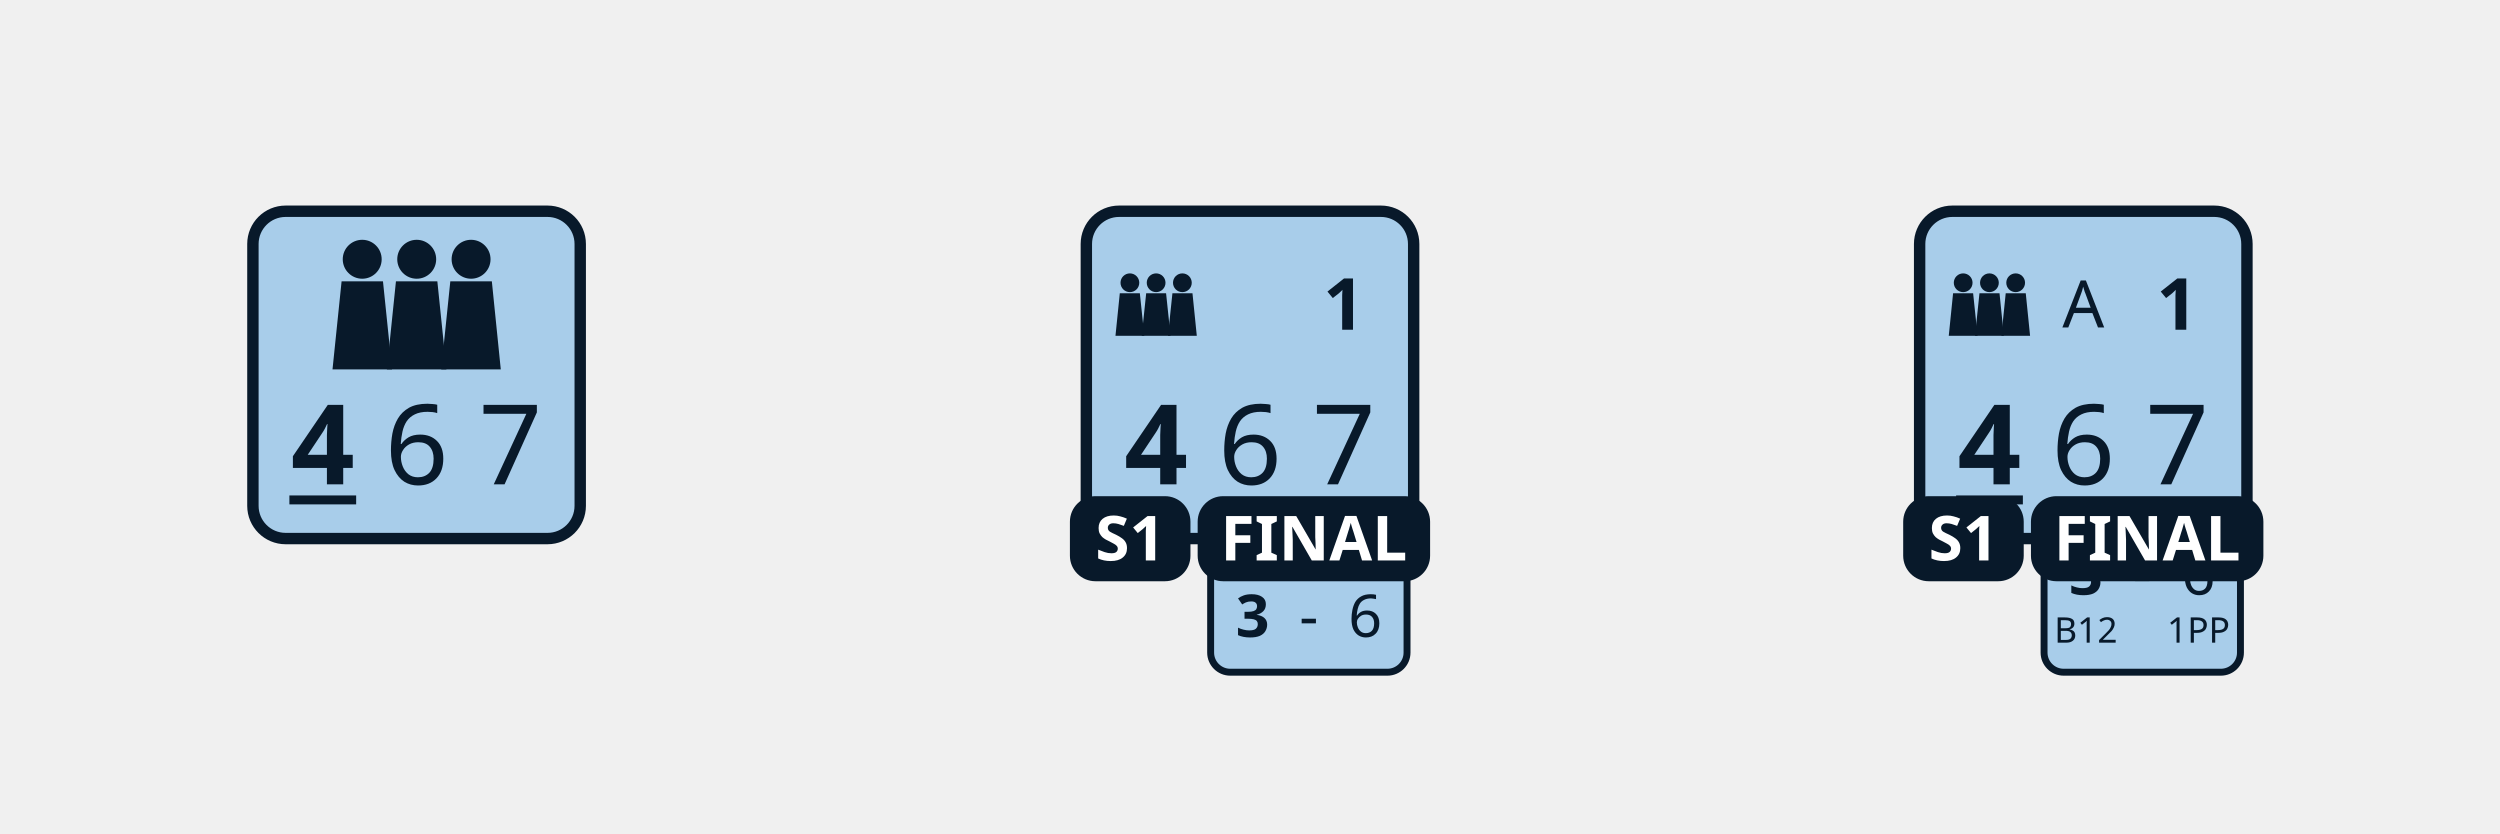
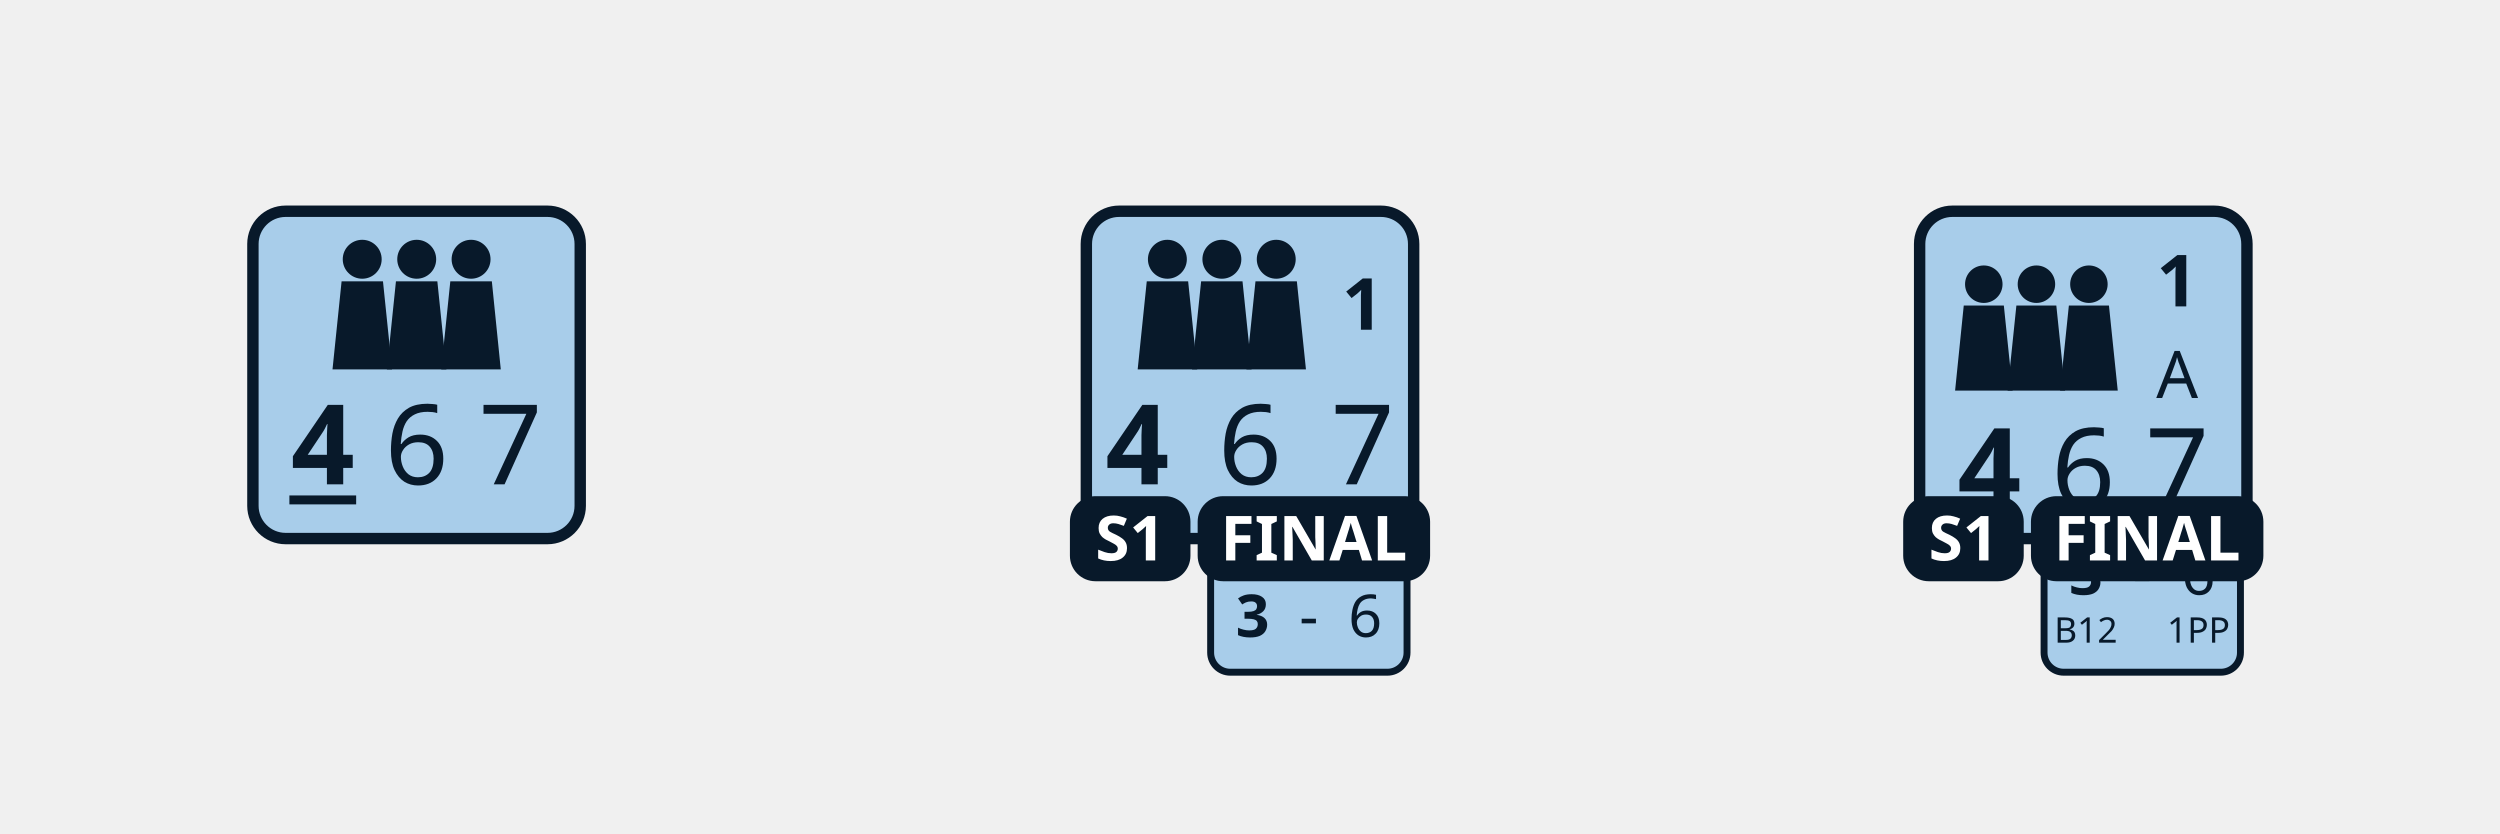
<svg xmlns="http://www.w3.org/2000/svg" viewBox="0 0 270.906 90.297">
  <g data-unit-id="state-final-fire" role="button" tabindex="0" aria-label="German 1st Line squad A, 4-6-7, Final Fire, with light MG 3-6">
    <g data-tier="far">
      <g data-attached-id="example-squad-lmg" />
      <rect x="27.406" y="22.891" width="35.469" height="35.469" rx="3.547" fill="#a8cdea" stroke="#08192a" stroke-width="1.234" data-face="front" />
      <g data-slot="glyph">
        <circle cx="39.25" cy="28.094" r="2.109" fill="#08192a" />
        <path d="M36.031 40.031L37.016 30.484L41.5 30.484L42.484 40.031Z" fill="#08192a" />
        <circle cx="45.156" cy="28.094" r="2.109" fill="#08192a" />
        <path d="M41.922 40.031L42.906 30.484L47.391 30.484L48.375 40.031Z" fill="#08192a" />
        <circle cx="51.047" cy="28.094" r="2.109" fill="#08192a" />
        <path d="M47.812 40.031L48.797 30.484L53.297 30.484L54.266 40.031Z" fill="#08192a" />
      </g>
      <g data-slot="fp">
        <text x="34.984" y="52.484" font-size="12.062" font-family="sans-serif" text-anchor="middle" fill="#08192a" font-weight="bold">4</text>
        <line x1="31.359" y1="54.172" x2="38.594" y2="54.172" stroke="#08192a" stroke-width="0.969" data-mark="underline" />
      </g>
      <g data-slot="range">
        <text x="45.156" y="52.484" font-size="12.062" font-family="sans-serif" text-anchor="middle" fill="#08192a">6</text>
      </g>
      <g data-slot="morale">
        <text x="55.312" y="52.484" font-size="12.062" font-family="sans-serif" text-anchor="middle" fill="#08192a">7</text>
      </g>
    </g>
  </g>
  <g data-unit-id="state-final-fire" role="button" tabindex="0" aria-label="German 1st Line squad A, 4-6-7, Final Fire, with light MG 3-6">
    <g data-tier="mid">
      <g data-attached-id="example-squad-lmg">
        <rect x="131.188" y="51.562" width="21.281" height="21.281" rx="2.125" fill="#a8cdea" stroke="#08192a" stroke-width="0.75" data-face="front" />
        <g data-slot="label">
          <text x="141.828" y="59.125" font-size="4.25" font-family="sans-serif" text-anchor="middle" fill="#08192a" font-weight="bold">LMG</text>
        </g>
        <g data-slot="fp">
          <text x="135.734" y="69.016" font-size="6.391" font-family="sans-serif" text-anchor="middle" fill="#08192a" font-weight="bold">3</text>
        </g>
        <g data-slot="dash">
          <text x="141.828" y="69.016" font-size="6.391" font-family="sans-serif" text-anchor="middle" fill="#08192a">-</text>
        </g>
        <g data-slot="range">
          <text x="147.938" y="69.016" font-size="6.391" font-family="sans-serif" text-anchor="middle" fill="#08192a">6</text>
        </g>
        <g data-badge="ROF1">
          <rect x="140.859" y="48.797" width="12.688" height="5.531" rx="1.656" fill="#08192a" />
          <text x="147.203" y="52.984" font-size="4.047" font-family="sans-serif" font-weight="bold" text-anchor="middle" fill="#ffffff">ROF1</text>
        </g>
      </g>
      <rect x="117.719" y="22.891" width="35.469" height="35.469" rx="3.547" fill="#a8cdea" stroke="#08192a" stroke-width="1.234" data-face="front" />
      <g data-slot="glyph">
-         <circle cx="122.438" cy="30.641" r="1.016" fill="#08192a" />
-         <path d="M120.875 36.391L121.344 31.781L123.516 31.781L124 36.391Z" fill="#08192a" />
-         <circle cx="125.281" cy="30.641" r="1.016" fill="#08192a" />
-         <path d="M123.719 36.391L124.203 31.781L126.359 31.781L126.844 36.391Z" fill="#08192a" />
-         <circle cx="128.125" cy="30.641" r="1.016" fill="#08192a" />
-         <path d="M126.562 36.391L127.047 31.781L129.219 31.781L129.688 36.391Z" fill="#08192a" />
+         <circle cx="126.5" cy="28.094" r="2.109" fill="#08192a" />
+         <path d="M123.281 40.031L124.266 30.484L128.75 30.484L129.734 40.031Z" fill="#08192a" />
+         <circle cx="132.406" cy="28.094" r="2.109" fill="#08192a" />
+         <path d="M129.172 40.031L130.156 30.484L134.641 30.484L135.625 40.031Z" fill="#08192a" />
+         <circle cx="138.297" cy="28.094" r="2.109" fill="#08192a" />
+         <path d="M135.062 40.031L136.047 30.484L140.531 30.484L141.516 40.031Z" fill="#08192a" />
      </g>
      <g data-slot="class">
-         <text x="145.625" y="35.734" font-size="7.797" font-family="sans-serif" text-anchor="middle" fill="#08192a" font-weight="bold">1</text>
+         <text x="147.656" y="35.734" font-size="7.797" font-family="sans-serif" text-anchor="middle" fill="#08192a" font-weight="bold">1</text>
      </g>
      <g data-slot="fp">
-         <text x="125.281" y="52.484" font-size="12.062" font-family="sans-serif" text-anchor="middle" fill="#08192a" font-weight="bold">4</text>
+         <text x="123.25" y="52.484" font-size="12.062" font-family="sans-serif" text-anchor="middle" fill="#08192a" font-weight="bold">4</text>
      </g>
      <g data-slot="range">
        <text x="135.453" y="52.484" font-size="12.062" font-family="sans-serif" text-anchor="middle" fill="#08192a">6</text>
      </g>
      <g data-slot="morale">
-         <text x="145.625" y="52.484" font-size="12.062" font-family="sans-serif" text-anchor="middle" fill="#08192a">7</text>
+         <text x="147.656" y="52.484" font-size="12.062" font-family="sans-serif" text-anchor="middle" fill="#08192a">7</text>
      </g>
      <g data-badge="S1">
        <rect x="115.938" y="53.766" width="13.062" height="9.219" rx="2.766" fill="#08192a" />
        <text x="122.469" y="60.734" font-size="6.734" font-family="sans-serif" font-weight="bold" text-anchor="middle" fill="#ffffff">S1</text>
      </g>
      <g data-badge="FINAL">
        <rect x="129.781" y="53.766" width="25.188" height="9.219" rx="2.766" fill="#08192a" />
        <text x="142.375" y="60.734" font-size="6.734" font-family="sans-serif" font-weight="bold" text-anchor="middle" fill="#ffffff">FINAL</text>
      </g>
    </g>
  </g>
  <g data-unit-id="state-final-fire" role="button" tabindex="0" aria-label="German 1st Line squad A, 4-6-7, Final Fire, with light MG 3-6">
    <g data-tier="near">
      <g data-attached-id="example-squad-lmg">
        <rect x="221.5" y="51.562" width="21.281" height="21.281" rx="2.125" fill="#a8cdea" stroke="#08192a" stroke-width="0.75" data-face="front" />
        <g data-slot="glyph">
          <path d="M223.344 55.766L223.906 55.547L226.031 55.547L226.031 56.656L223.906 56.656L223.344 57Z" fill="#08192a" />
          <path d="M226.031 55.875L228.672 55.875L228.672 56.328L226.031 56.328Z" fill="#08192a" />
          <line x1="226.812" y1="56.328" x2="226.375" y2="57.906" stroke="#08192a" stroke-width="0.344" stroke-linecap="round" />
          <line x1="226.812" y1="56.328" x2="227.375" y2="57.906" stroke="#08192a" stroke-width="0.344" stroke-linecap="round" />
        </g>
        <g data-slot="label">
          <text x="235.188" y="57.594" font-size="4.25" font-family="sans-serif" text-anchor="middle" fill="#08192a" font-weight="bold">LMG</text>
        </g>
        <g data-slot="fp">
          <text x="226.031" y="64.438" font-size="6.391" font-family="sans-serif" text-anchor="middle" fill="#08192a" font-weight="bold">3</text>
        </g>
        <g data-slot="dash">
          <text x="232.141" y="64.438" font-size="6.391" font-family="sans-serif" text-anchor="middle" fill="#08192a">-</text>
        </g>
        <g data-slot="range">
          <text x="238.234" y="64.438" font-size="6.391" font-family="sans-serif" text-anchor="middle" fill="#08192a">6</text>
        </g>
        <g data-slot="bd">
          <text x="226.031" y="69.641" font-size="3.828" font-family="sans-serif" text-anchor="middle" fill="#08192a">B12</text>
        </g>
        <g data-slot="pp">
          <text x="238.234" y="69.641" font-size="3.828" font-family="sans-serif" text-anchor="middle" fill="#08192a">1PP</text>
        </g>
        <g data-badge="ROF1">
          <rect x="231.156" y="48.797" width="12.688" height="5.531" rx="1.656" fill="#08192a" />
          <text x="237.5" y="52.984" font-size="4.047" font-family="sans-serif" font-weight="bold" text-anchor="middle" fill="#ffffff">ROF1</text>
        </g>
      </g>
      <rect x="208.016" y="22.891" width="35.469" height="35.469" rx="3.547" fill="#a8cdea" stroke="#08192a" stroke-width="1.234" data-face="front" />
      <g data-slot="glyph">
-         <circle cx="212.734" cy="30.641" r="1.016" fill="#08192a" />
-         <path d="M211.172 36.391L211.641 31.781L213.812 31.781L214.297 36.391Z" fill="#08192a" />
-         <circle cx="215.578" cy="30.641" r="1.016" fill="#08192a" />
-         <path d="M214.016 36.391L214.5 31.781L216.672 31.781L217.141 36.391Z" fill="#08192a" />
-         <circle cx="218.422" cy="30.641" r="1.016" fill="#08192a" />
-         <path d="M216.875 36.391L217.344 31.781L219.516 31.781L219.984 36.391Z" fill="#08192a" />
+         <circle cx="214.969" cy="30.797" r="2.031" fill="#08192a" />
+         <path d="M211.859 42.328L212.797 33.109L217.141 33.109L218.094 42.328Z" fill="#08192a" />
+         <circle cx="220.672" cy="30.797" r="2.031" fill="#08192a" />
+         <path d="M217.547 42.328L218.5 33.109L222.828 33.109L223.781 42.328Z" fill="#08192a" />
+         <circle cx="226.359" cy="30.797" r="2.031" fill="#08192a" />
+         <path d="M223.234 42.328L224.188 33.109L228.531 33.109L229.484 42.328Z" fill="#08192a" />
+       </g>
+       <g data-slot="class">
+         <text x="235.922" y="33.203" font-size="7.797" font-family="sans-serif" text-anchor="middle" fill="#08192a" font-weight="bold">1</text>
      </g>
      <g data-slot="ident">
-         <text x="225.75" y="35.484" font-size="7.094" font-family="sans-serif" text-anchor="middle" fill="#08192a">A</text>
-       </g>
-       <g data-slot="class">
-         <text x="235.922" y="35.734" font-size="7.797" font-family="sans-serif" text-anchor="middle" fill="#08192a" font-weight="bold">1</text>
+         <text x="235.922" y="43.125" font-size="7.094" font-family="sans-serif" text-anchor="middle" fill="#08192a">A</text>
      </g>
      <g data-slot="fp">
-         <text x="215.578" y="52.484" font-size="12.062" font-family="sans-serif" text-anchor="middle" fill="#08192a" font-weight="bold">4</text>
-         <line x1="211.969" y1="54.172" x2="219.203" y2="54.172" stroke="#08192a" stroke-width="0.969" data-mark="underline" />
+         <text x="215.578" y="55.031" font-size="12.062" font-family="sans-serif" text-anchor="middle" fill="#08192a" font-weight="bold">4</text>
+         <line x1="211.969" y1="56.719" x2="219.203" y2="56.719" stroke="#08192a" stroke-width="0.969" data-mark="underline" />
      </g>
      <g data-slot="range">
-         <text x="225.75" y="52.484" font-size="12.062" font-family="sans-serif" text-anchor="middle" fill="#08192a">6</text>
+         <text x="225.75" y="55.031" font-size="12.062" font-family="sans-serif" text-anchor="middle" fill="#08192a">6</text>
      </g>
      <g data-slot="morale">
-         <text x="235.922" y="52.484" font-size="12.062" font-family="sans-serif" text-anchor="middle" fill="#08192a">7</text>
+         <text x="235.922" y="55.031" font-size="12.062" font-family="sans-serif" text-anchor="middle" fill="#08192a">7</text>
      </g>
      <g data-badge="S1">
        <rect x="206.234" y="53.766" width="13.062" height="9.219" rx="2.766" fill="#08192a" />
        <text x="212.766" y="60.734" font-size="6.734" font-family="sans-serif" font-weight="bold" text-anchor="middle" fill="#ffffff">S1</text>
      </g>
      <g data-badge="FINAL">
        <rect x="220.078" y="53.766" width="25.188" height="9.219" rx="2.766" fill="#08192a" />
        <text x="232.672" y="60.734" font-size="6.734" font-family="sans-serif" font-weight="bold" text-anchor="middle" fill="#ffffff">FINAL</text>
      </g>
    </g>
  </g>
</svg>
